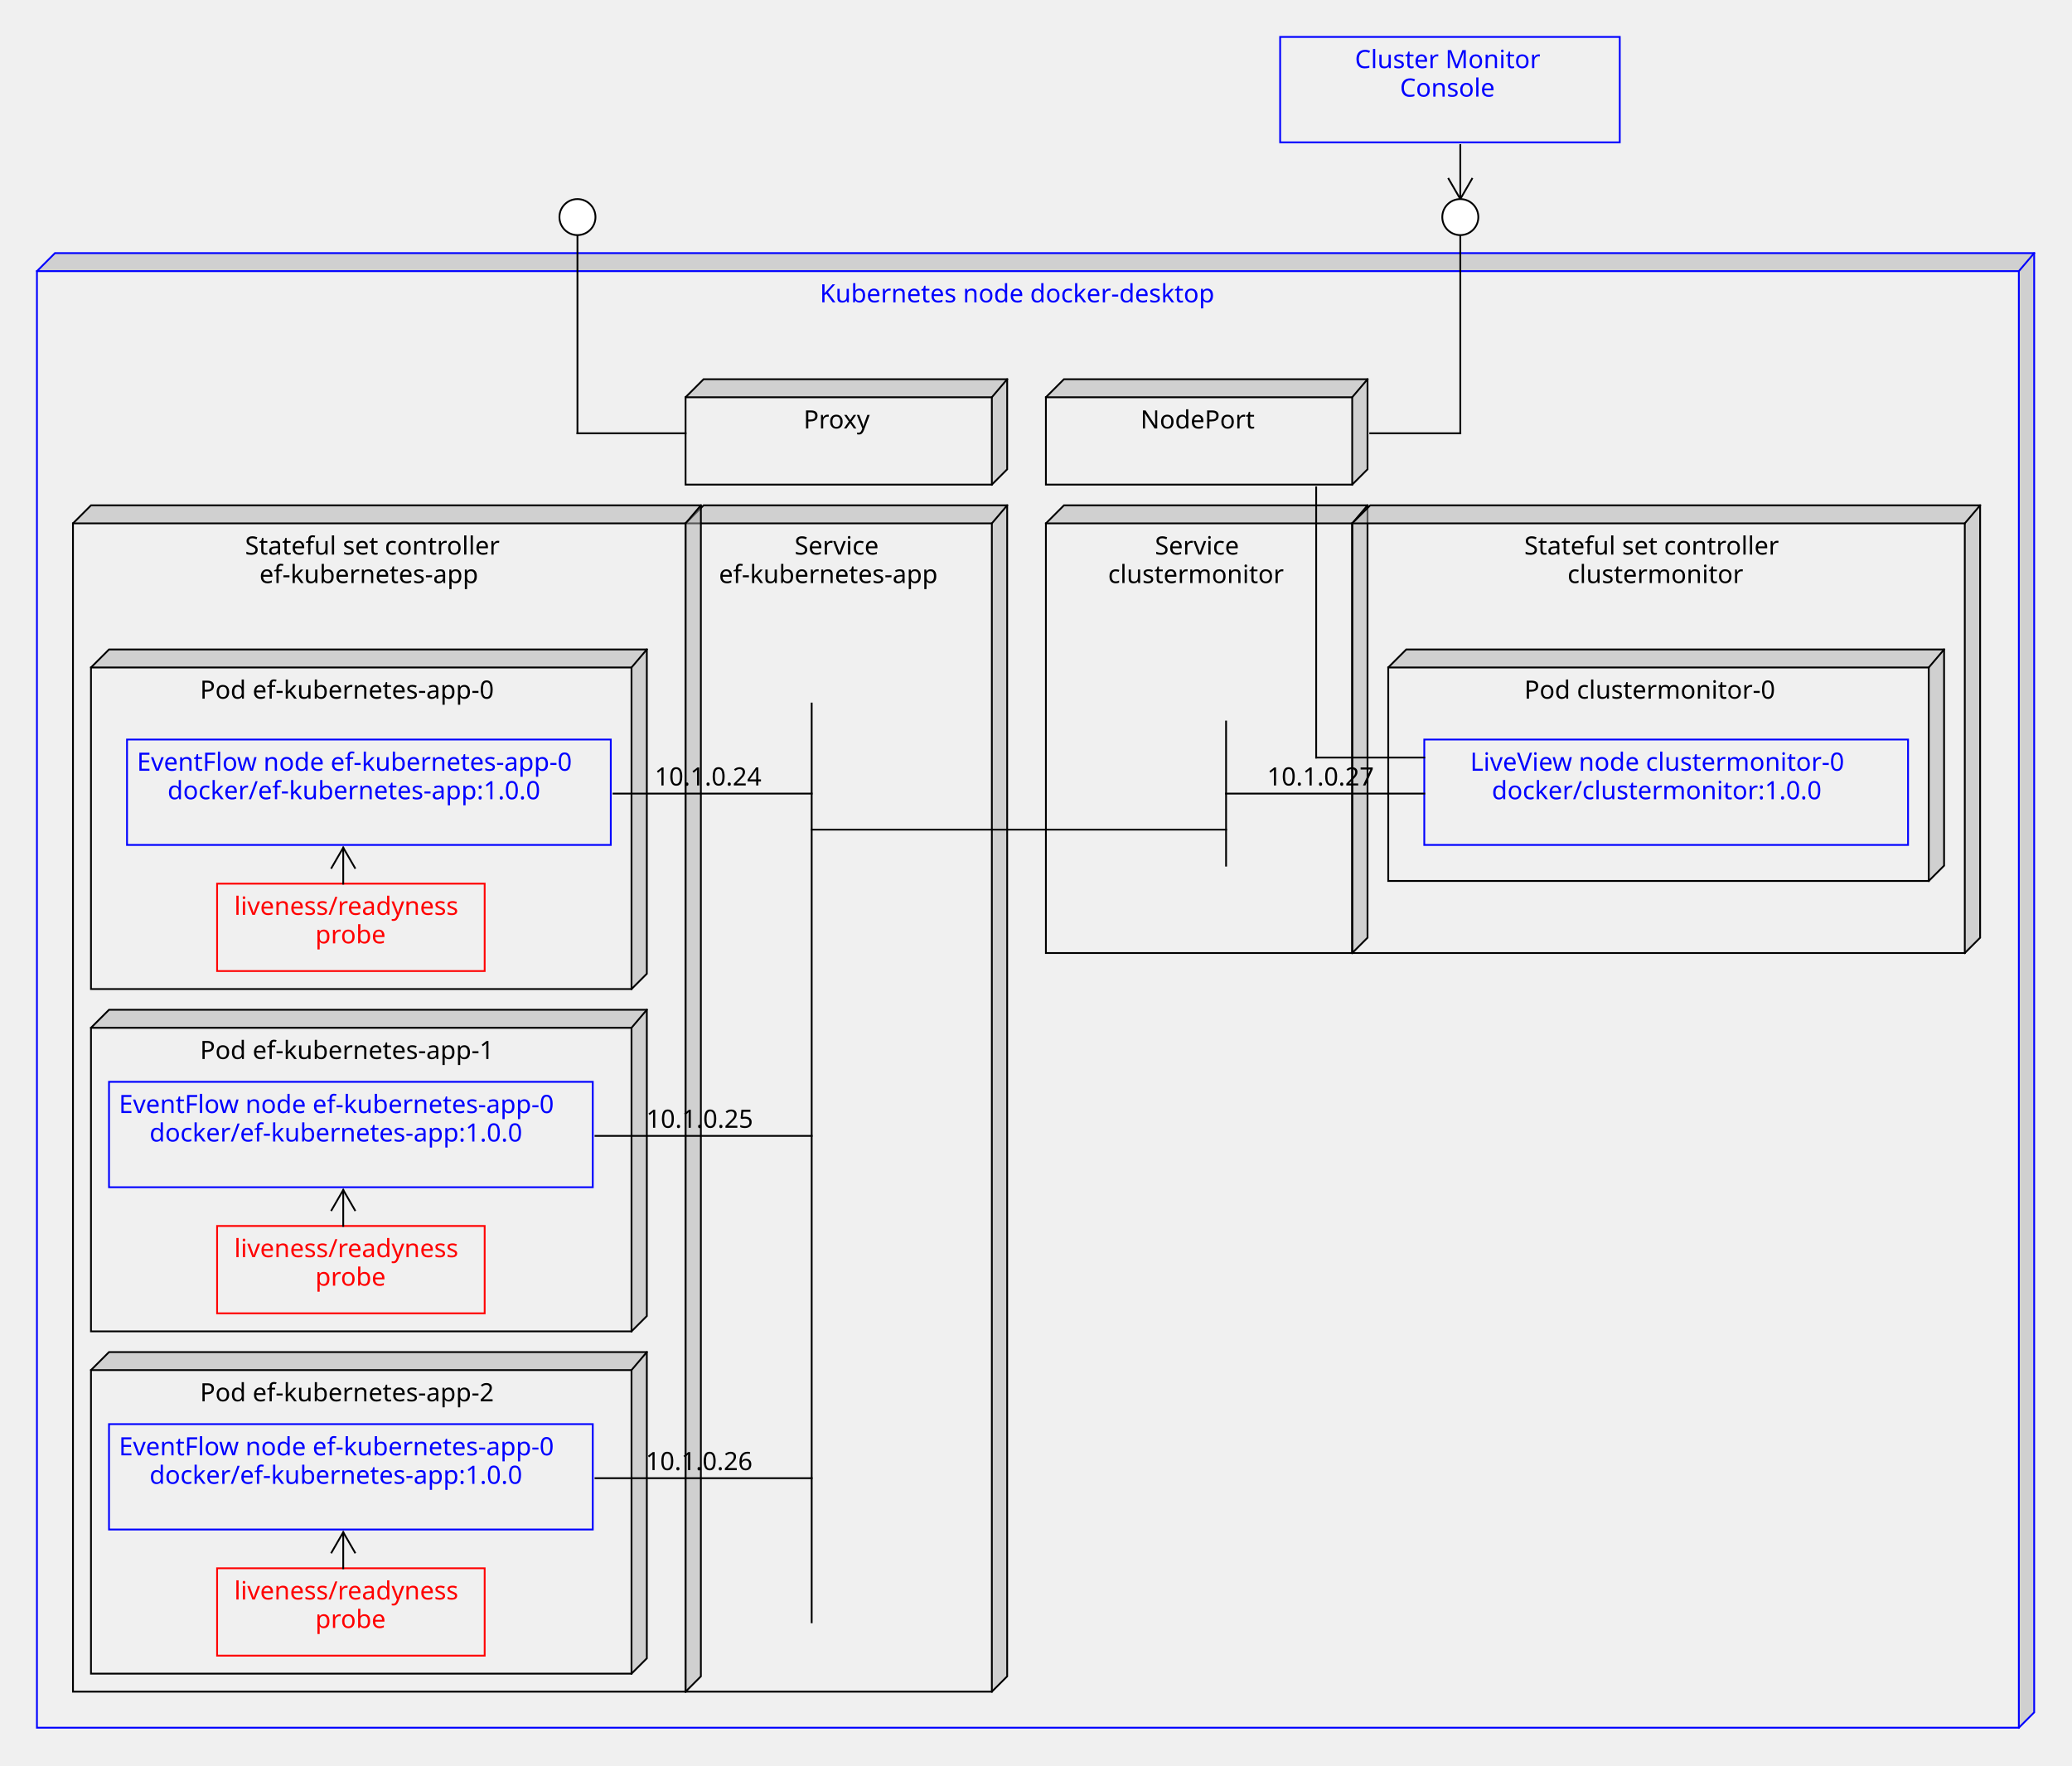
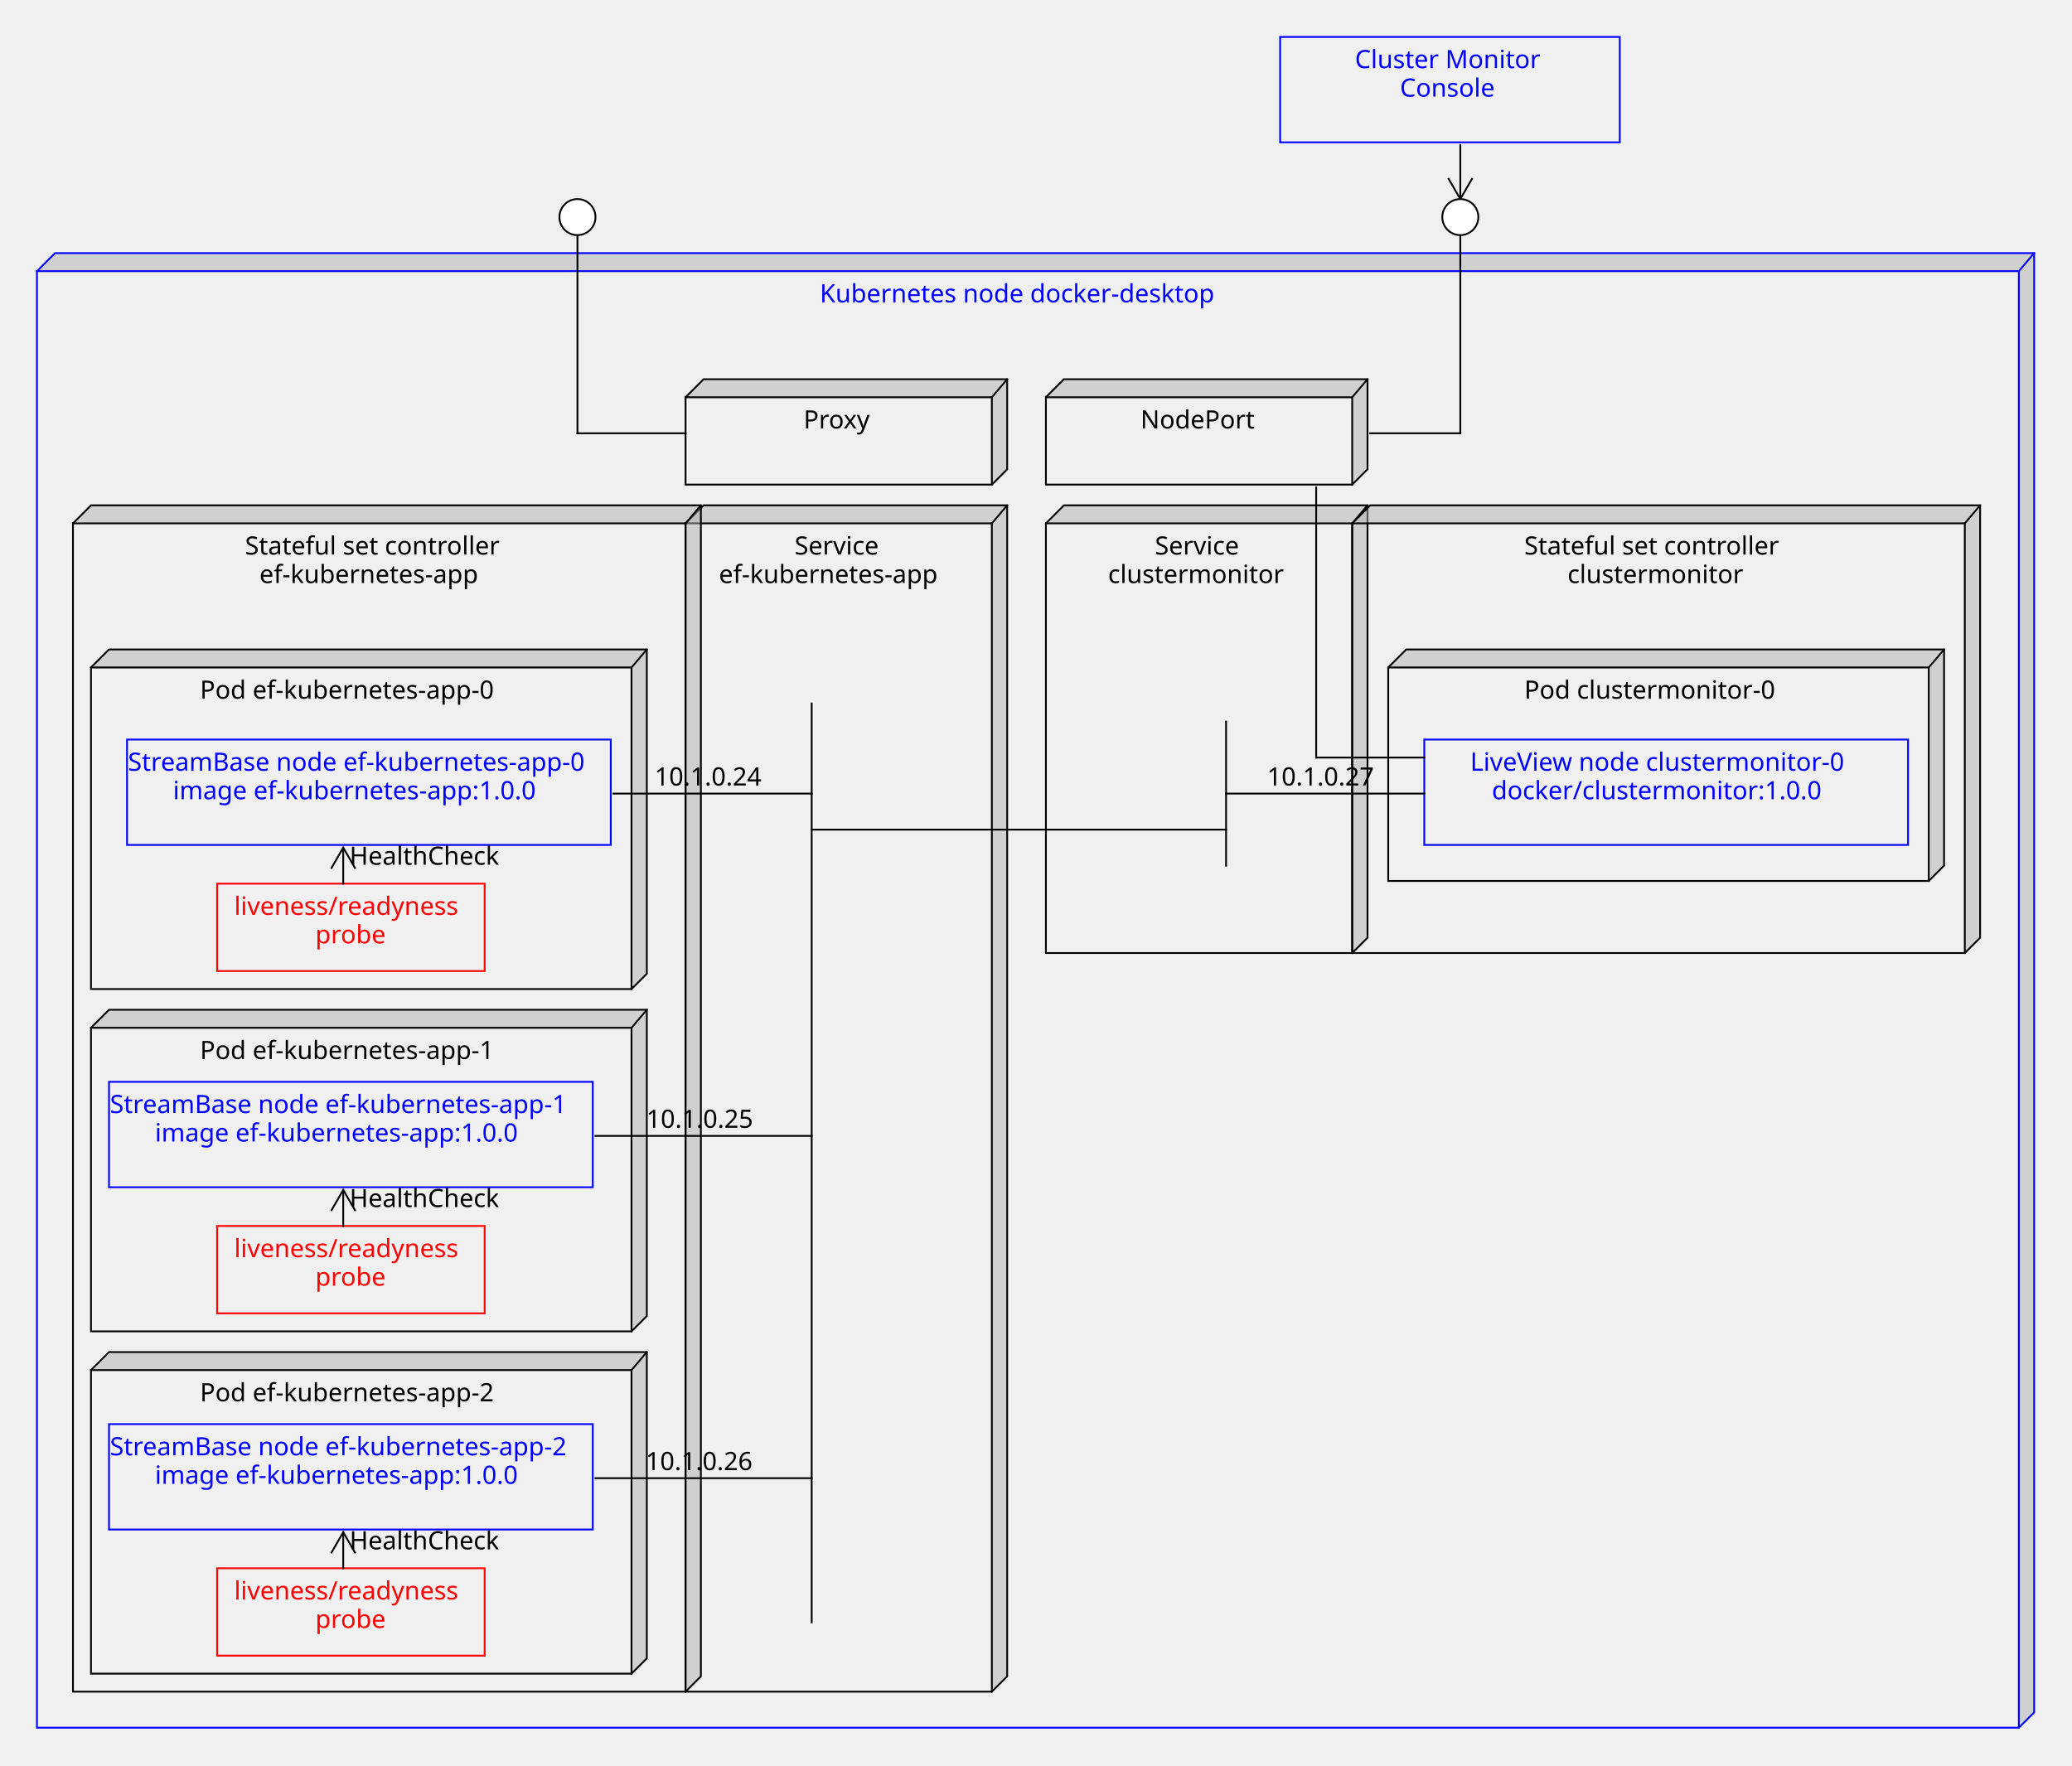
<svg xmlns="http://www.w3.org/2000/svg" fill-opacity="1" color-rendering="auto" color-interpolation="auto" text-rendering="auto" stroke="black" stroke-linecap="square" width="1150" stroke-miterlimit="10" shape-rendering="auto" stroke-opacity="1" fill="black" stroke-dasharray="none" font-weight="normal" stroke-width="1" viewBox="50 0 1150 980" height="980" font-family="'Dialog'" font-style="normal" stroke-linejoin="miter" font-size="12" stroke-dashoffset="0" image-rendering="auto">
  <defs id="genericDefs" />
  <g>
    <defs id="defs1">
      <clipPath clipPathUnits="userSpaceOnUse" id="clipPath1">
        <path d="M0 0 L2147483647 0 L2147483647 2147483647 L0 2147483647 L0 0 Z" />
      </clipPath>
      <clipPath clipPathUnits="userSpaceOnUse" id="clipPath2">
        <path d="M0 0 L0 60 L180 60 L180 0 Z" />
      </clipPath>
      <clipPath clipPathUnits="userSpaceOnUse" id="clipPath3">
        <path d="M0 0 L0 60 L190 60 L190 0 Z" />
      </clipPath>
      <clipPath clipPathUnits="userSpaceOnUse" id="clipPath4">
        <path d="M0 0 L0 250 L180 250 L180 0 Z" />
      </clipPath>
      <clipPath clipPathUnits="userSpaceOnUse" id="clipPath5">
        <path d="M0 0 L0 130 L310 130 L310 0 Z" />
      </clipPath>
      <clipPath clipPathUnits="userSpaceOnUse" id="clipPath6">
        <path d="M0 0 L0 60 L270 60 L270 0 Z" />
      </clipPath>
      <clipPath clipPathUnits="userSpaceOnUse" id="clipPath7">
        <path d="M0 0 L0 250 L350 250 L350 0 Z" />
      </clipPath>
      <clipPath clipPathUnits="userSpaceOnUse" id="clipPath8">
        <path d="M0 0 L0 50 L150 50 L150 0 Z" />
      </clipPath>
      <clipPath clipPathUnits="userSpaceOnUse" id="clipPath9">
        <path d="M0 0 L0 180 L310 180 L310 0 Z" />
      </clipPath>
      <clipPath clipPathUnits="userSpaceOnUse" id="clipPath10">
        <path d="M0 0 L0 660 L180 660 L180 0 Z" />
      </clipPath>
      <clipPath clipPathUnits="userSpaceOnUse" id="clipPath11">
        <path d="M0 0 L0 660 L350 660 L350 0 Z" />
      </clipPath>
      <clipPath clipPathUnits="userSpaceOnUse" id="clipPath12">
        <path d="M0 0 L0 190 L310 190 L310 0 Z" />
      </clipPath>
      <clipPath clipPathUnits="userSpaceOnUse" id="clipPath13">
        <path d="M0 0 L0 820 L1110 820 L1110 0 Z" />
      </clipPath>
      <clipPath clipPathUnits="userSpaceOnUse" id="clipPath14">
        <path d="M0 0 L0 150 L90 150 L90 0 Z" />
      </clipPath>
      <clipPath clipPathUnits="userSpaceOnUse" id="clipPath15">
        <path d="M0 0 L0 60 L30 60 L30 0 Z" />
      </clipPath>
      <clipPath clipPathUnits="userSpaceOnUse" id="clipPath16">
        <path d="M0 0 L0 40 L260 40 L260 0 Z" />
      </clipPath>
      <clipPath clipPathUnits="userSpaceOnUse" id="clipPath17">
        <path d="M0 0 L0 110 L30 110 L30 0 Z" />
      </clipPath>
      <clipPath clipPathUnits="userSpaceOnUse" id="clipPath18">
        <path d="M0 0 L0 40 L140 40 L140 0 Z" />
      </clipPath>
      <clipPath clipPathUnits="userSpaceOnUse" id="clipPath19">
-         <path d="M0 0 L0 50 L30 50 L30 0 Z" />
+         <path d="M0 0 L0 50 L110 50 L110 0 Z" />
      </clipPath>
      <clipPath clipPathUnits="userSpaceOnUse" id="clipPath20">
        <path d="M0 0 L0 540 L30 540 L30 0 Z" />
      </clipPath>
      <clipPath clipPathUnits="userSpaceOnUse" id="clipPath21">
        <path d="M0 0 L0 40 L150 40 L150 0 Z" />
      </clipPath>
      <clipPath clipPathUnits="userSpaceOnUse" id="clipPath22">
        <path d="M0 0 L0 180 L90 180 L90 0 Z" />
      </clipPath>
      <clipPath clipPathUnits="userSpaceOnUse" id="clipPath23">
        <path d="M0 0 L0 150 L80 150 L80 0 Z" />
      </clipPath>
    </defs>
    <g fill="rgb(175,175,175)" fill-opacity="0.49" transform="translate(430,210)" stroke-opacity="0.49" stroke="rgb(175,175,175)">
      <path d="M0.5 10.5 L10.5 0.5 L179 0.5 L179 50.5 L170.5 59 L170.5 10.5 L0.5 10.5" stroke="none" clip-path="url(#clipPath2)" />
    </g>
    <g fill="rgb(255,255,255)" fill-opacity="0" transform="translate(430,210)" stroke-opacity="0" stroke="rgb(255,255,255)">
      <path fill="none" d="M0.5 10.5 L10.5 0.5 L179 0.5 L179 50.5 L170.5 59 L170.5 10.5 L0.5 10.5" clip-path="url(#clipPath2)" />
    </g>
    <g transform="translate(430,210)">
      <path fill="none" d="M0.5 10.5 L10.5 0.5 L179 0.5 L179 50.5 L170.5 59" clip-path="url(#clipPath2)" />
      <path fill="none" d="M170.5 10.5 L179 0.5" clip-path="url(#clipPath2)" />
    </g>
    <g fill="rgb(255,255,255)" fill-opacity="0" transform="translate(430,210)" stroke-opacity="0" stroke="rgb(255,255,255)">
      <rect x="0.5" width="170" height="48.5" y="10.5" clip-path="url(#clipPath2)" stroke="none" />
    </g>
    <g transform="translate(430,210)">
      <rect fill="none" x="0.5" width="170" height="48.5" y="10.5" clip-path="url(#clipPath2)" />
      <text x="66" font-size="14" y="27.817" clip-path="url(#clipPath2)" font-family="sans-serif" stroke="none" xml:space="preserve">Proxy</text>
    </g>
    <g fill="rgb(255,255,255)" fill-opacity="0" transform="translate(760,20)" stroke-opacity="0" stroke="rgb(255,255,255)">
      <rect x="0.5" width="188.5" height="58.5" y="0.5" clip-path="url(#clipPath3)" stroke="none" />
    </g>
    <g fill="blue" transform="translate(760,20)" stroke="blue">
      <rect fill="none" x="0.5" width="188.5" height="58.5" y="0.5" clip-path="url(#clipPath3)" />
      <text x="42" font-size="14" y="17.817" clip-path="url(#clipPath3)" font-family="sans-serif" stroke="none" xml:space="preserve">Cluster Monitor</text>
      <text x="67" font-size="14" y="33.635" clip-path="url(#clipPath3)" font-family="sans-serif" stroke="none" xml:space="preserve">Console</text>
    </g>
    <g fill="rgb(175,175,175)" fill-opacity="0.49" transform="translate(630,210)" stroke-opacity="0.49" stroke="rgb(175,175,175)">
      <path d="M0.5 10.5 L10.5 0.5 L179 0.5 L179 50.5 L170.5 59 L170.5 10.5 L0.5 10.5" stroke="none" clip-path="url(#clipPath2)" />
    </g>
    <g fill="rgb(255,255,255)" fill-opacity="0" transform="translate(630,210)" stroke-opacity="0" stroke="rgb(255,255,255)">
      <path fill="none" d="M0.5 10.5 L10.5 0.5 L179 0.5 L179 50.5 L170.5 59 L170.5 10.5 L0.5 10.5" clip-path="url(#clipPath2)" />
    </g>
    <g transform="translate(630,210)">
      <path fill="none" d="M0.5 10.5 L10.5 0.5 L179 0.5 L179 50.5 L170.5 59" clip-path="url(#clipPath2)" />
      <path fill="none" d="M170.5 10.5 L179 0.5" clip-path="url(#clipPath2)" />
    </g>
    <g fill="rgb(255,255,255)" fill-opacity="0" transform="translate(630,210)" stroke-opacity="0" stroke="rgb(255,255,255)">
      <rect x="0.5" width="170" height="48.5" y="10.5" clip-path="url(#clipPath2)" stroke="none" />
    </g>
    <g transform="translate(630,210)">
      <rect fill="none" x="0.5" width="170" height="48.5" y="10.5" clip-path="url(#clipPath2)" />
      <text x="53" font-size="14" y="27.817" clip-path="url(#clipPath2)" font-family="sans-serif" stroke="none" xml:space="preserve">NodePort</text>
    </g>
    <g fill="rgb(175,175,175)" fill-opacity="0.49" transform="translate(630,280)" stroke-opacity="0.49" stroke="rgb(175,175,175)">
      <path d="M0.5 10.5 L10.5 0.5 L179 0.5 L179 240.5 L170.5 249 L170.5 10.5 L0.5 10.5" stroke="none" clip-path="url(#clipPath4)" />
    </g>
    <g fill="rgb(255,255,255)" fill-opacity="0" transform="translate(630,280)" stroke-opacity="0" stroke="rgb(255,255,255)">
      <path fill="none" d="M0.5 10.5 L10.5 0.5 L179 0.5 L179 240.5 L170.5 249 L170.5 10.5 L0.5 10.5" clip-path="url(#clipPath4)" />
    </g>
    <g transform="translate(630,280)">
      <path fill="none" d="M0.5 10.5 L10.5 0.5 L179 0.5 L179 240.5 L170.5 249" clip-path="url(#clipPath4)" />
      <path fill="none" d="M170.5 10.5 L179 0.5" clip-path="url(#clipPath4)" />
    </g>
    <g fill="rgb(255,255,255)" fill-opacity="0" transform="translate(630,280)" stroke-opacity="0" stroke="rgb(255,255,255)">
      <rect x="0.5" width="170" height="238.5" y="10.5" clip-path="url(#clipPath4)" stroke="none" />
    </g>
    <g transform="translate(630,280)">
      <rect fill="none" x="0.5" width="170" height="238.5" y="10.5" clip-path="url(#clipPath4)" />
      <text x="61" font-size="14" y="27.817" clip-path="url(#clipPath4)" font-family="sans-serif" stroke="none" xml:space="preserve">Service </text>
      <text x="35" font-size="14" y="43.635" clip-path="url(#clipPath4)" font-family="sans-serif" stroke="none" xml:space="preserve">clustermonitor</text>
    </g>
    <g fill="rgb(175,175,175)" fill-opacity="0.49" transform="translate(820,360)" stroke-opacity="0.49" stroke="rgb(175,175,175)">
      <path d="M0.5 10.5 L10.5 0.5 L309 0.5 L309 120.5 L300.5 129 L300.5 10.5 L0.5 10.5" stroke="none" clip-path="url(#clipPath5)" />
    </g>
    <g fill="rgb(255,255,255)" fill-opacity="0" transform="translate(820,360)" stroke-opacity="0" stroke="rgb(255,255,255)">
      <path fill="none" d="M0.5 10.5 L10.5 0.5 L309 0.5 L309 120.5 L300.5 129 L300.5 10.5 L0.5 10.5" clip-path="url(#clipPath5)" />
    </g>
    <g transform="translate(820,360)">
      <path fill="none" d="M0.5 10.5 L10.5 0.5 L309 0.5 L309 120.5 L300.5 129" clip-path="url(#clipPath5)" />
      <path fill="none" d="M300.5 10.5 L309 0.5" clip-path="url(#clipPath5)" />
    </g>
    <g fill="rgb(255,255,255)" fill-opacity="0" transform="translate(820,360)" stroke-opacity="0" stroke="rgb(255,255,255)">
      <rect x="0.5" width="300" height="118.5" y="10.5" clip-path="url(#clipPath5)" stroke="none" />
    </g>
    <g transform="translate(820,360)">
      <rect fill="none" x="0.5" width="300" height="118.5" y="10.5" clip-path="url(#clipPath5)" />
      <text x="76" font-size="14" y="27.817" clip-path="url(#clipPath5)" font-family="sans-serif" stroke="none" xml:space="preserve">Pod clustermonitor-0</text>
    </g>
    <g fill="rgb(255,255,255)" fill-opacity="0" transform="translate(840,410)" stroke-opacity="0" stroke="rgb(255,255,255)">
      <rect x="0.5" width="268.5" height="58.5" y="0.5" clip-path="url(#clipPath6)" stroke="none" />
    </g>
    <g fill="blue" transform="translate(840,410)" stroke="blue">
      <rect fill="none" x="0.5" width="268.5" height="58.5" y="0.5" clip-path="url(#clipPath6)" />
      <text x="26" font-size="14" y="17.817" clip-path="url(#clipPath6)" font-family="sans-serif" stroke="none" xml:space="preserve">LiveView node clustermonitor-0</text>
      <text x="38" font-size="14" y="33.635" clip-path="url(#clipPath6)" font-family="sans-serif" stroke="none" xml:space="preserve">docker/clustermonitor:1.0.0</text>
    </g>
    <g fill="rgb(175,175,175)" fill-opacity="0.49" transform="translate(800,280)" stroke-opacity="0.49" stroke="rgb(175,175,175)">
      <path d="M0.5 10.5 L10.5 0.5 L349 0.5 L349 240.5 L340.5 249 L340.5 10.5 L0.5 10.5" stroke="none" clip-path="url(#clipPath7)" />
    </g>
    <g fill="rgb(255,255,255)" fill-opacity="0" transform="translate(800,280)" stroke-opacity="0" stroke="rgb(255,255,255)">
      <path fill="none" d="M0.5 10.5 L10.5 0.5 L349 0.5 L349 240.5 L340.5 249 L340.5 10.5 L0.5 10.5" clip-path="url(#clipPath7)" />
    </g>
    <g transform="translate(800,280)">
      <path fill="none" d="M0.5 10.5 L10.5 0.5 L349 0.5 L349 240.5 L340.5 249" clip-path="url(#clipPath7)" />
      <path fill="none" d="M340.5 10.5 L349 0.5" clip-path="url(#clipPath7)" />
    </g>
    <g fill="rgb(255,255,255)" fill-opacity="0" transform="translate(800,280)" stroke-opacity="0" stroke="rgb(255,255,255)">
      <rect x="0.5" width="340" height="238.5" y="10.5" clip-path="url(#clipPath7)" stroke="none" />
    </g>
    <g transform="translate(800,280)">
      <rect fill="none" x="0.5" width="340" height="238.5" y="10.5" clip-path="url(#clipPath7)" />
      <text x="96" font-size="14" y="27.817" clip-path="url(#clipPath7)" font-family="sans-serif" stroke="none" xml:space="preserve">Stateful set controller </text>
      <text x="120" font-size="14" y="43.635" clip-path="url(#clipPath7)" font-family="sans-serif" stroke="none" xml:space="preserve">clustermonitor</text>
    </g>
    <g fill="rgb(255,255,255)" fill-opacity="0" transform="translate(170,490)" stroke-opacity="0" stroke="rgb(255,255,255)">
      <rect x="0.5" width="148.5" height="48.5" y="0.5" clip-path="url(#clipPath8)" stroke="none" />
    </g>
    <g fill="red" transform="translate(170,490)" stroke="red">
      <rect fill="none" x="0.5" width="148.5" height="48.5" y="0.5" clip-path="url(#clipPath8)" />
      <text x="10" font-size="14" y="17.817" clip-path="url(#clipPath8)" font-family="sans-serif" stroke="none" xml:space="preserve">liveness/readyness </text>
      <text x="55" font-size="14" y="33.635" clip-path="url(#clipPath8)" font-family="sans-serif" stroke="none" xml:space="preserve">probe</text>
    </g>
    <g fill="rgb(255,255,255)" fill-opacity="0" transform="translate(170,680)" stroke-opacity="0" stroke="rgb(255,255,255)">
      <rect x="0.5" width="148.5" height="48.5" y="0.5" clip-path="url(#clipPath8)" stroke="none" />
    </g>
    <g fill="red" transform="translate(170,680)" stroke="red">
      <rect fill="none" x="0.5" width="148.5" height="48.5" y="0.5" clip-path="url(#clipPath8)" />
      <text x="10" font-size="14" y="17.817" clip-path="url(#clipPath8)" font-family="sans-serif" stroke="none" xml:space="preserve">liveness/readyness </text>
      <text x="55" font-size="14" y="33.635" clip-path="url(#clipPath8)" font-family="sans-serif" stroke="none" xml:space="preserve">probe</text>
    </g>
    <g fill="rgb(255,255,255)" fill-opacity="0" transform="translate(170,870)" stroke-opacity="0" stroke="rgb(255,255,255)">
      <rect x="0.5" width="148.5" height="48.5" y="0.5" clip-path="url(#clipPath8)" stroke="none" />
    </g>
    <g fill="red" transform="translate(170,870)" stroke="red">
      <rect fill="none" x="0.5" width="148.5" height="48.5" y="0.5" clip-path="url(#clipPath8)" />
      <text x="10" font-size="14" y="17.817" clip-path="url(#clipPath8)" font-family="sans-serif" stroke="none" xml:space="preserve">liveness/readyness </text>
      <text x="55" font-size="14" y="33.635" clip-path="url(#clipPath8)" font-family="sans-serif" stroke="none" xml:space="preserve">probe</text>
    </g>
    <g fill="rgb(255,255,255)" fill-opacity="0" transform="translate(110,790)" stroke-opacity="0" stroke="rgb(255,255,255)">
      <rect x="0.5" width="268.5" height="58.5" y="0.5" clip-path="url(#clipPath6)" stroke="none" />
    </g>
    <g fill="blue" transform="translate(110,790)" stroke="blue">
      <rect fill="none" x="0.5" width="268.5" height="58.5" y="0.5" clip-path="url(#clipPath6)" />
-       <text x="6" font-size="14" y="17.817" clip-path="url(#clipPath6)" font-family="sans-serif" stroke="none" xml:space="preserve">EventFlow node ef-kubernetes-app-0</text>
-       <text x="23" font-size="14" y="33.635" clip-path="url(#clipPath6)" font-family="sans-serif" stroke="none" xml:space="preserve">docker/ef-kubernetes-app:1.0.0</text>
+       <text x="1" font-size="14" y="17.817" clip-path="url(#clipPath6)" font-family="sans-serif" stroke="none" xml:space="preserve">StreamBase node ef-kubernetes-app-2</text>
+       <text x="26" font-size="14" y="33.635" clip-path="url(#clipPath6)" font-family="sans-serif" stroke="none" xml:space="preserve">image ef-kubernetes-app:1.0.0</text>
    </g>
    <g fill="rgb(175,175,175)" fill-opacity="0.49" transform="translate(100,750)" stroke-opacity="0.49" stroke="rgb(175,175,175)">
      <path d="M0.5 10.5 L10.5 0.5 L309 0.5 L309 170.5 L300.5 179 L300.5 10.5 L0.5 10.5" stroke="none" clip-path="url(#clipPath9)" />
    </g>
    <g fill="rgb(255,255,255)" fill-opacity="0" transform="translate(100,750)" stroke-opacity="0" stroke="rgb(255,255,255)">
      <path fill="none" d="M0.5 10.5 L10.5 0.5 L309 0.5 L309 170.5 L300.5 179 L300.5 10.5 L0.5 10.5" clip-path="url(#clipPath9)" />
    </g>
    <g transform="translate(100,750)">
      <path fill="none" d="M0.5 10.5 L10.5 0.5 L309 0.5 L309 170.5 L300.5 179" clip-path="url(#clipPath9)" />
      <path fill="none" d="M300.5 10.5 L309 0.5" clip-path="url(#clipPath9)" />
    </g>
    <g fill="rgb(255,255,255)" fill-opacity="0" transform="translate(100,750)" stroke-opacity="0" stroke="rgb(255,255,255)">
      <rect x="0.5" width="300" height="168.5" y="10.5" clip-path="url(#clipPath9)" stroke="none" />
    </g>
    <g transform="translate(100,750)">
      <rect fill="none" x="0.5" width="300" height="168.5" y="10.5" clip-path="url(#clipPath9)" />
      <text x="61" font-size="14" y="27.817" clip-path="url(#clipPath9)" font-family="sans-serif" stroke="none" xml:space="preserve">Pod ef-kubernetes-app-2</text>
    </g>
    <g fill="rgb(255,255,255)" fill-opacity="0" transform="translate(110,600)" stroke-opacity="0" stroke="rgb(255,255,255)">
      <rect x="0.5" width="268.5" height="58.5" y="0.5" clip-path="url(#clipPath6)" stroke="none" />
    </g>
    <g fill="blue" transform="translate(110,600)" stroke="blue">
      <rect fill="none" x="0.5" width="268.5" height="58.5" y="0.5" clip-path="url(#clipPath6)" />
-       <text x="6" font-size="14" y="17.817" clip-path="url(#clipPath6)" font-family="sans-serif" stroke="none" xml:space="preserve">EventFlow node ef-kubernetes-app-0</text>
-       <text x="23" font-size="14" y="33.635" clip-path="url(#clipPath6)" font-family="sans-serif" stroke="none" xml:space="preserve">docker/ef-kubernetes-app:1.0.0</text>
+       <text x="1" font-size="14" y="17.817" clip-path="url(#clipPath6)" font-family="sans-serif" stroke="none" xml:space="preserve">StreamBase node ef-kubernetes-app-1</text>
+       <text x="26" font-size="14" y="33.635" clip-path="url(#clipPath6)" font-family="sans-serif" stroke="none" xml:space="preserve">image ef-kubernetes-app:1.0.0</text>
    </g>
    <g fill="rgb(175,175,175)" fill-opacity="0.49" transform="translate(100,560)" stroke-opacity="0.49" stroke="rgb(175,175,175)">
      <path d="M0.5 10.5 L10.5 0.5 L309 0.5 L309 170.5 L300.5 179 L300.5 10.5 L0.5 10.5" stroke="none" clip-path="url(#clipPath9)" />
    </g>
    <g fill="rgb(255,255,255)" fill-opacity="0" transform="translate(100,560)" stroke-opacity="0" stroke="rgb(255,255,255)">
      <path fill="none" d="M0.5 10.5 L10.5 0.5 L309 0.5 L309 170.5 L300.5 179 L300.5 10.5 L0.5 10.5" clip-path="url(#clipPath9)" />
    </g>
    <g transform="translate(100,560)">
      <path fill="none" d="M0.5 10.5 L10.5 0.5 L309 0.5 L309 170.5 L300.5 179" clip-path="url(#clipPath9)" />
      <path fill="none" d="M300.5 10.5 L309 0.5" clip-path="url(#clipPath9)" />
    </g>
    <g fill="rgb(255,255,255)" fill-opacity="0" transform="translate(100,560)" stroke-opacity="0" stroke="rgb(255,255,255)">
      <rect x="0.5" width="300" height="168.5" y="10.5" clip-path="url(#clipPath9)" stroke="none" />
    </g>
    <g transform="translate(100,560)">
      <rect fill="none" x="0.5" width="300" height="168.5" y="10.5" clip-path="url(#clipPath9)" />
      <text x="61" font-size="14" y="27.817" clip-path="url(#clipPath9)" font-family="sans-serif" stroke="none" xml:space="preserve">Pod ef-kubernetes-app-1</text>
    </g>
    <g fill="rgb(175,175,175)" fill-opacity="0.49" transform="translate(430,280)" stroke-opacity="0.49" stroke="rgb(175,175,175)">
      <path d="M0.5 10.5 L10.5 0.5 L179 0.5 L179 650.5 L170.5 659 L170.5 10.5 L0.5 10.5" stroke="none" clip-path="url(#clipPath10)" />
    </g>
    <g fill="rgb(255,255,255)" fill-opacity="0" transform="translate(430,280)" stroke-opacity="0" stroke="rgb(255,255,255)">
      <path fill="none" d="M0.5 10.5 L10.5 0.5 L179 0.5 L179 650.5 L170.5 659 L170.5 10.5 L0.5 10.5" clip-path="url(#clipPath10)" />
    </g>
    <g transform="translate(430,280)">
      <path fill="none" d="M0.5 10.5 L10.5 0.5 L179 0.5 L179 650.5 L170.5 659" clip-path="url(#clipPath10)" />
      <path fill="none" d="M170.5 10.5 L179 0.5" clip-path="url(#clipPath10)" />
    </g>
    <g fill="rgb(255,255,255)" fill-opacity="0" transform="translate(430,280)" stroke-opacity="0" stroke="rgb(255,255,255)">
      <rect x="0.5" width="170" height="648.5" y="10.5" clip-path="url(#clipPath10)" stroke="none" />
    </g>
    <g transform="translate(430,280)">
      <rect fill="none" x="0.5" width="170" height="648.5" y="10.5" clip-path="url(#clipPath10)" />
      <text x="61" font-size="14" y="27.817" clip-path="url(#clipPath10)" font-family="sans-serif" stroke="none" xml:space="preserve">Service </text>
      <text x="19" font-size="14" y="43.635" clip-path="url(#clipPath10)" font-family="sans-serif" stroke="none" xml:space="preserve">ef-kubernetes-app</text>
    </g>
    <g fill="rgb(175,175,175)" fill-opacity="0.49" transform="translate(90,280)" stroke-opacity="0.49" stroke="rgb(175,175,175)">
      <path d="M0.5 10.5 L10.5 0.5 L349 0.5 L349 650.5 L340.5 659 L340.5 10.5 L0.5 10.5" stroke="none" clip-path="url(#clipPath11)" />
    </g>
    <g fill="rgb(255,255,255)" fill-opacity="0" transform="translate(90,280)" stroke-opacity="0" stroke="rgb(255,255,255)">
      <path fill="none" d="M0.5 10.5 L10.5 0.5 L349 0.5 L349 650.5 L340.5 659 L340.5 10.5 L0.5 10.5" clip-path="url(#clipPath11)" />
    </g>
    <g transform="translate(90,280)">
      <path fill="none" d="M0.5 10.5 L10.5 0.5 L349 0.5 L349 650.5 L340.5 659" clip-path="url(#clipPath11)" />
      <path fill="none" d="M340.5 10.5 L349 0.5" clip-path="url(#clipPath11)" />
    </g>
    <g fill="rgb(255,255,255)" fill-opacity="0" transform="translate(90,280)" stroke-opacity="0" stroke="rgb(255,255,255)">
      <rect x="0.5" width="340" height="648.5" y="10.5" clip-path="url(#clipPath11)" stroke="none" />
    </g>
    <g transform="translate(90,280)">
      <rect fill="none" x="0.5" width="340" height="648.5" y="10.5" clip-path="url(#clipPath11)" />
      <text x="96" font-size="14" y="27.817" clip-path="url(#clipPath11)" font-family="sans-serif" stroke="none" xml:space="preserve">Stateful set controller </text>
      <text x="104" font-size="14" y="43.635" clip-path="url(#clipPath11)" font-family="sans-serif" stroke="none" xml:space="preserve">ef-kubernetes-app</text>
    </g>
    <g fill="rgb(255,255,255)" fill-opacity="0" transform="translate(120,410)" stroke-opacity="0" stroke="rgb(255,255,255)">
      <rect x="0.5" width="268.5" height="58.5" y="0.5" clip-path="url(#clipPath6)" stroke="none" />
    </g>
    <g fill="blue" transform="translate(120,410)" stroke="blue">
      <rect fill="none" x="0.5" width="268.5" height="58.5" y="0.5" clip-path="url(#clipPath6)" />
-       <text x="6" font-size="14" y="17.817" clip-path="url(#clipPath6)" font-family="sans-serif" stroke="none" xml:space="preserve">EventFlow node ef-kubernetes-app-0</text>
-       <text x="23" font-size="14" y="33.635" clip-path="url(#clipPath6)" font-family="sans-serif" stroke="none" xml:space="preserve">docker/ef-kubernetes-app:1.0.0</text>
+       <text x="1" font-size="14" y="17.817" clip-path="url(#clipPath6)" font-family="sans-serif" stroke="none" xml:space="preserve">StreamBase node ef-kubernetes-app-0</text>
+       <text x="26" font-size="14" y="33.635" clip-path="url(#clipPath6)" font-family="sans-serif" stroke="none" xml:space="preserve">image ef-kubernetes-app:1.0.0</text>
    </g>
    <g fill="rgb(175,175,175)" fill-opacity="0.49" transform="translate(100,360)" stroke-opacity="0.49" stroke="rgb(175,175,175)">
      <path d="M0.5 10.5 L10.5 0.5 L309 0.5 L309 180.5 L300.5 189 L300.5 10.5 L0.5 10.5" stroke="none" clip-path="url(#clipPath12)" />
    </g>
    <g fill="rgb(255,255,255)" fill-opacity="0" transform="translate(100,360)" stroke-opacity="0" stroke="rgb(255,255,255)">
      <path fill="none" d="M0.5 10.5 L10.5 0.5 L309 0.5 L309 180.5 L300.5 189 L300.5 10.5 L0.5 10.5" clip-path="url(#clipPath12)" />
    </g>
    <g transform="translate(100,360)">
      <path fill="none" d="M0.5 10.5 L10.5 0.5 L309 0.5 L309 180.5 L300.5 189" clip-path="url(#clipPath12)" />
      <path fill="none" d="M300.5 10.5 L309 0.5" clip-path="url(#clipPath12)" />
    </g>
    <g fill="rgb(255,255,255)" fill-opacity="0" transform="translate(100,360)" stroke-opacity="0" stroke="rgb(255,255,255)">
      <rect x="0.5" width="300" height="178.5" y="10.5" clip-path="url(#clipPath12)" stroke="none" />
    </g>
    <g transform="translate(100,360)">
      <rect fill="none" x="0.5" width="300" height="178.5" y="10.5" clip-path="url(#clipPath12)" />
      <text x="61" font-size="14" y="27.817" clip-path="url(#clipPath12)" font-family="sans-serif" stroke="none" xml:space="preserve">Pod ef-kubernetes-app-0</text>
    </g>
    <g fill="rgb(175,175,175)" fill-opacity="0.49" transform="translate(70,140)" stroke-opacity="0.49" stroke="rgb(175,175,175)">
      <path d="M0.5 10.5 L10.5 0.5 L1109 0.5 L1109 810.5 L1100.5 819 L1100.5 10.5 L0.5 10.5" stroke="none" clip-path="url(#clipPath13)" />
    </g>
    <g fill="rgb(255,255,255)" fill-opacity="0" transform="translate(70,140)" stroke-opacity="0" stroke="rgb(255,255,255)">
      <path fill="none" d="M0.5 10.5 L10.5 0.5 L1109 0.5 L1109 810.5 L1100.5 819 L1100.5 10.5 L0.5 10.5" clip-path="url(#clipPath13)" />
    </g>
    <g fill="blue" transform="translate(70,140)" stroke="blue">
      <path fill="none" d="M0.5 10.5 L10.5 0.5 L1109 0.5 L1109 810.5 L1100.5 819" clip-path="url(#clipPath13)" />
      <path fill="none" d="M1100.5 10.5 L1109 0.5" clip-path="url(#clipPath13)" />
    </g>
    <g fill="rgb(255,255,255)" fill-opacity="0" transform="translate(70,140)" stroke-opacity="0" stroke="rgb(255,255,255)">
      <rect x="0.5" width="1100" height="808.5" y="10.5" clip-path="url(#clipPath13)" stroke="none" />
    </g>
    <g fill="blue" transform="translate(70,140)" stroke="blue">
      <rect fill="none" x="0.5" width="1100" height="808.5" y="10.5" clip-path="url(#clipPath13)" />
      <text x="435" font-size="14" y="27.817" clip-path="url(#clipPath13)" font-family="sans-serif" stroke="none" xml:space="preserve">Kubernetes node docker-desktop</text>
    </g>
    <g transform="translate(360,110)">
      <path fill="none" d="M10.5 10.5 L10.5 130.5" clip-path="url(#clipPath14)" />
      <path fill="none" d="M10.5 130.5 L70.5 130.5" clip-path="url(#clipPath14)" />
      <circle fill="white" r="10" clip-path="url(#clipPath14)" cx="10.5" cy="10.5" stroke="none" />
      <circle fill="none" r="10" clip-path="url(#clipPath14)" cx="10.5" cy="10.5" />
    </g>
    <g transform="translate(850,70)">
      <path fill="none" d="M10.5 40.5 L10.5 10.5" clip-path="url(#clipPath15)" />
      <path fill="none" d="M17 29.242 L10.5 40.5 L4 29.242" clip-path="url(#clipPath15)" />
    </g>
    <g transform="translate(490,440)">
      <path fill="none" d="M10.5 20.5 L240.5 20.5" clip-path="url(#clipPath16)" />
    </g>
    <g transform="translate(720,390)">
      <path fill="none" d="M10.5 10.5 L10.5 90.5" clip-path="url(#clipPath17)" />
    </g>
    <g transform="translate(720,420)">
      <path fill="none" d="M120.5 20.5 L10.5 20.5" clip-path="url(#clipPath18)" />
      <text x="33.271" font-size="14" y="16" clip-path="url(#clipPath18)" font-family="sans-serif" stroke="none" xml:space="preserve">10.1.0.27</text>
    </g>
    <g transform="translate(230,460)">
      <path fill="none" d="M10.5 10.5 L10.5 30.5" clip-path="url(#clipPath19)" />
      <path fill="none" d="M4 21.758 L10.5 10.5 L17 21.758" clip-path="url(#clipPath19)" />
+       <text x="14" font-size="14" y="20" clip-path="url(#clipPath19)" font-family="sans-serif" stroke="none" xml:space="preserve">HealthCheck</text>
    </g>
    <g transform="translate(230,650)">
      <path fill="none" d="M10.5 10.5 L10.5 30.5" clip-path="url(#clipPath19)" />
      <path fill="none" d="M4 21.758 L10.5 10.5 L17 21.758" clip-path="url(#clipPath19)" />
+       <text x="14" font-size="14" y="20" clip-path="url(#clipPath19)" font-family="sans-serif" stroke="none" xml:space="preserve">HealthCheck</text>
    </g>
    <g transform="translate(230,840)">
      <path fill="none" d="M10.5 10.5 L10.5 30.5" clip-path="url(#clipPath19)" />
      <path fill="none" d="M4 21.758 L10.5 10.5 L17 21.758" clip-path="url(#clipPath19)" />
+       <text x="14" font-size="14" y="20" clip-path="url(#clipPath19)" font-family="sans-serif" stroke="none" xml:space="preserve">HealthCheck</text>
    </g>
    <g transform="translate(490,380)">
      <path fill="none" d="M10.5 10.5 L10.5 520.5" clip-path="url(#clipPath20)" />
    </g>
    <g transform="translate(370,800)">
      <path fill="none" d="M130.5 20.5 L10.5 20.5" clip-path="url(#clipPath21)" />
      <text x="38.353" font-size="14" y="16" clip-path="url(#clipPath21)" font-family="sans-serif" stroke="none" xml:space="preserve">10.1.0.26</text>
    </g>
    <g transform="translate(370,610)">
      <path fill="none" d="M130.5 20.5 L10.5 20.5" clip-path="url(#clipPath21)" />
      <text x="38.681" font-size="14" y="16" clip-path="url(#clipPath21)" font-family="sans-serif" stroke="none" xml:space="preserve">10.1.0.25</text>
    </g>
    <g transform="translate(770,260)">
      <path fill="none" d="M10.5 10.5 L10.5 160.5" clip-path="url(#clipPath22)" />
      <path fill="none" d="M10.5 160.5 L70.5 160.5" clip-path="url(#clipPath22)" />
    </g>
    <g transform="translate(380,420)">
      <path fill="none" d="M120.5 20.5 L10.5 20.5" clip-path="url(#clipPath18)" />
      <text x="33.333" font-size="14" y="16" clip-path="url(#clipPath18)" font-family="sans-serif" stroke="none" xml:space="preserve">10.1.0.24</text>
    </g>
    <g transform="translate(800,110)">
      <path fill="none" d="M60.5 10.5 L60.5 130.5" clip-path="url(#clipPath23)" />
      <path fill="none" d="M60.5 130.5 L10.5 130.5" clip-path="url(#clipPath23)" />
      <circle fill="white" r="10" clip-path="url(#clipPath23)" cx="60.5" cy="10.5" stroke="none" />
      <circle fill="none" r="10" clip-path="url(#clipPath23)" cx="60.5" cy="10.5" />
    </g>
  </g>
</svg>
